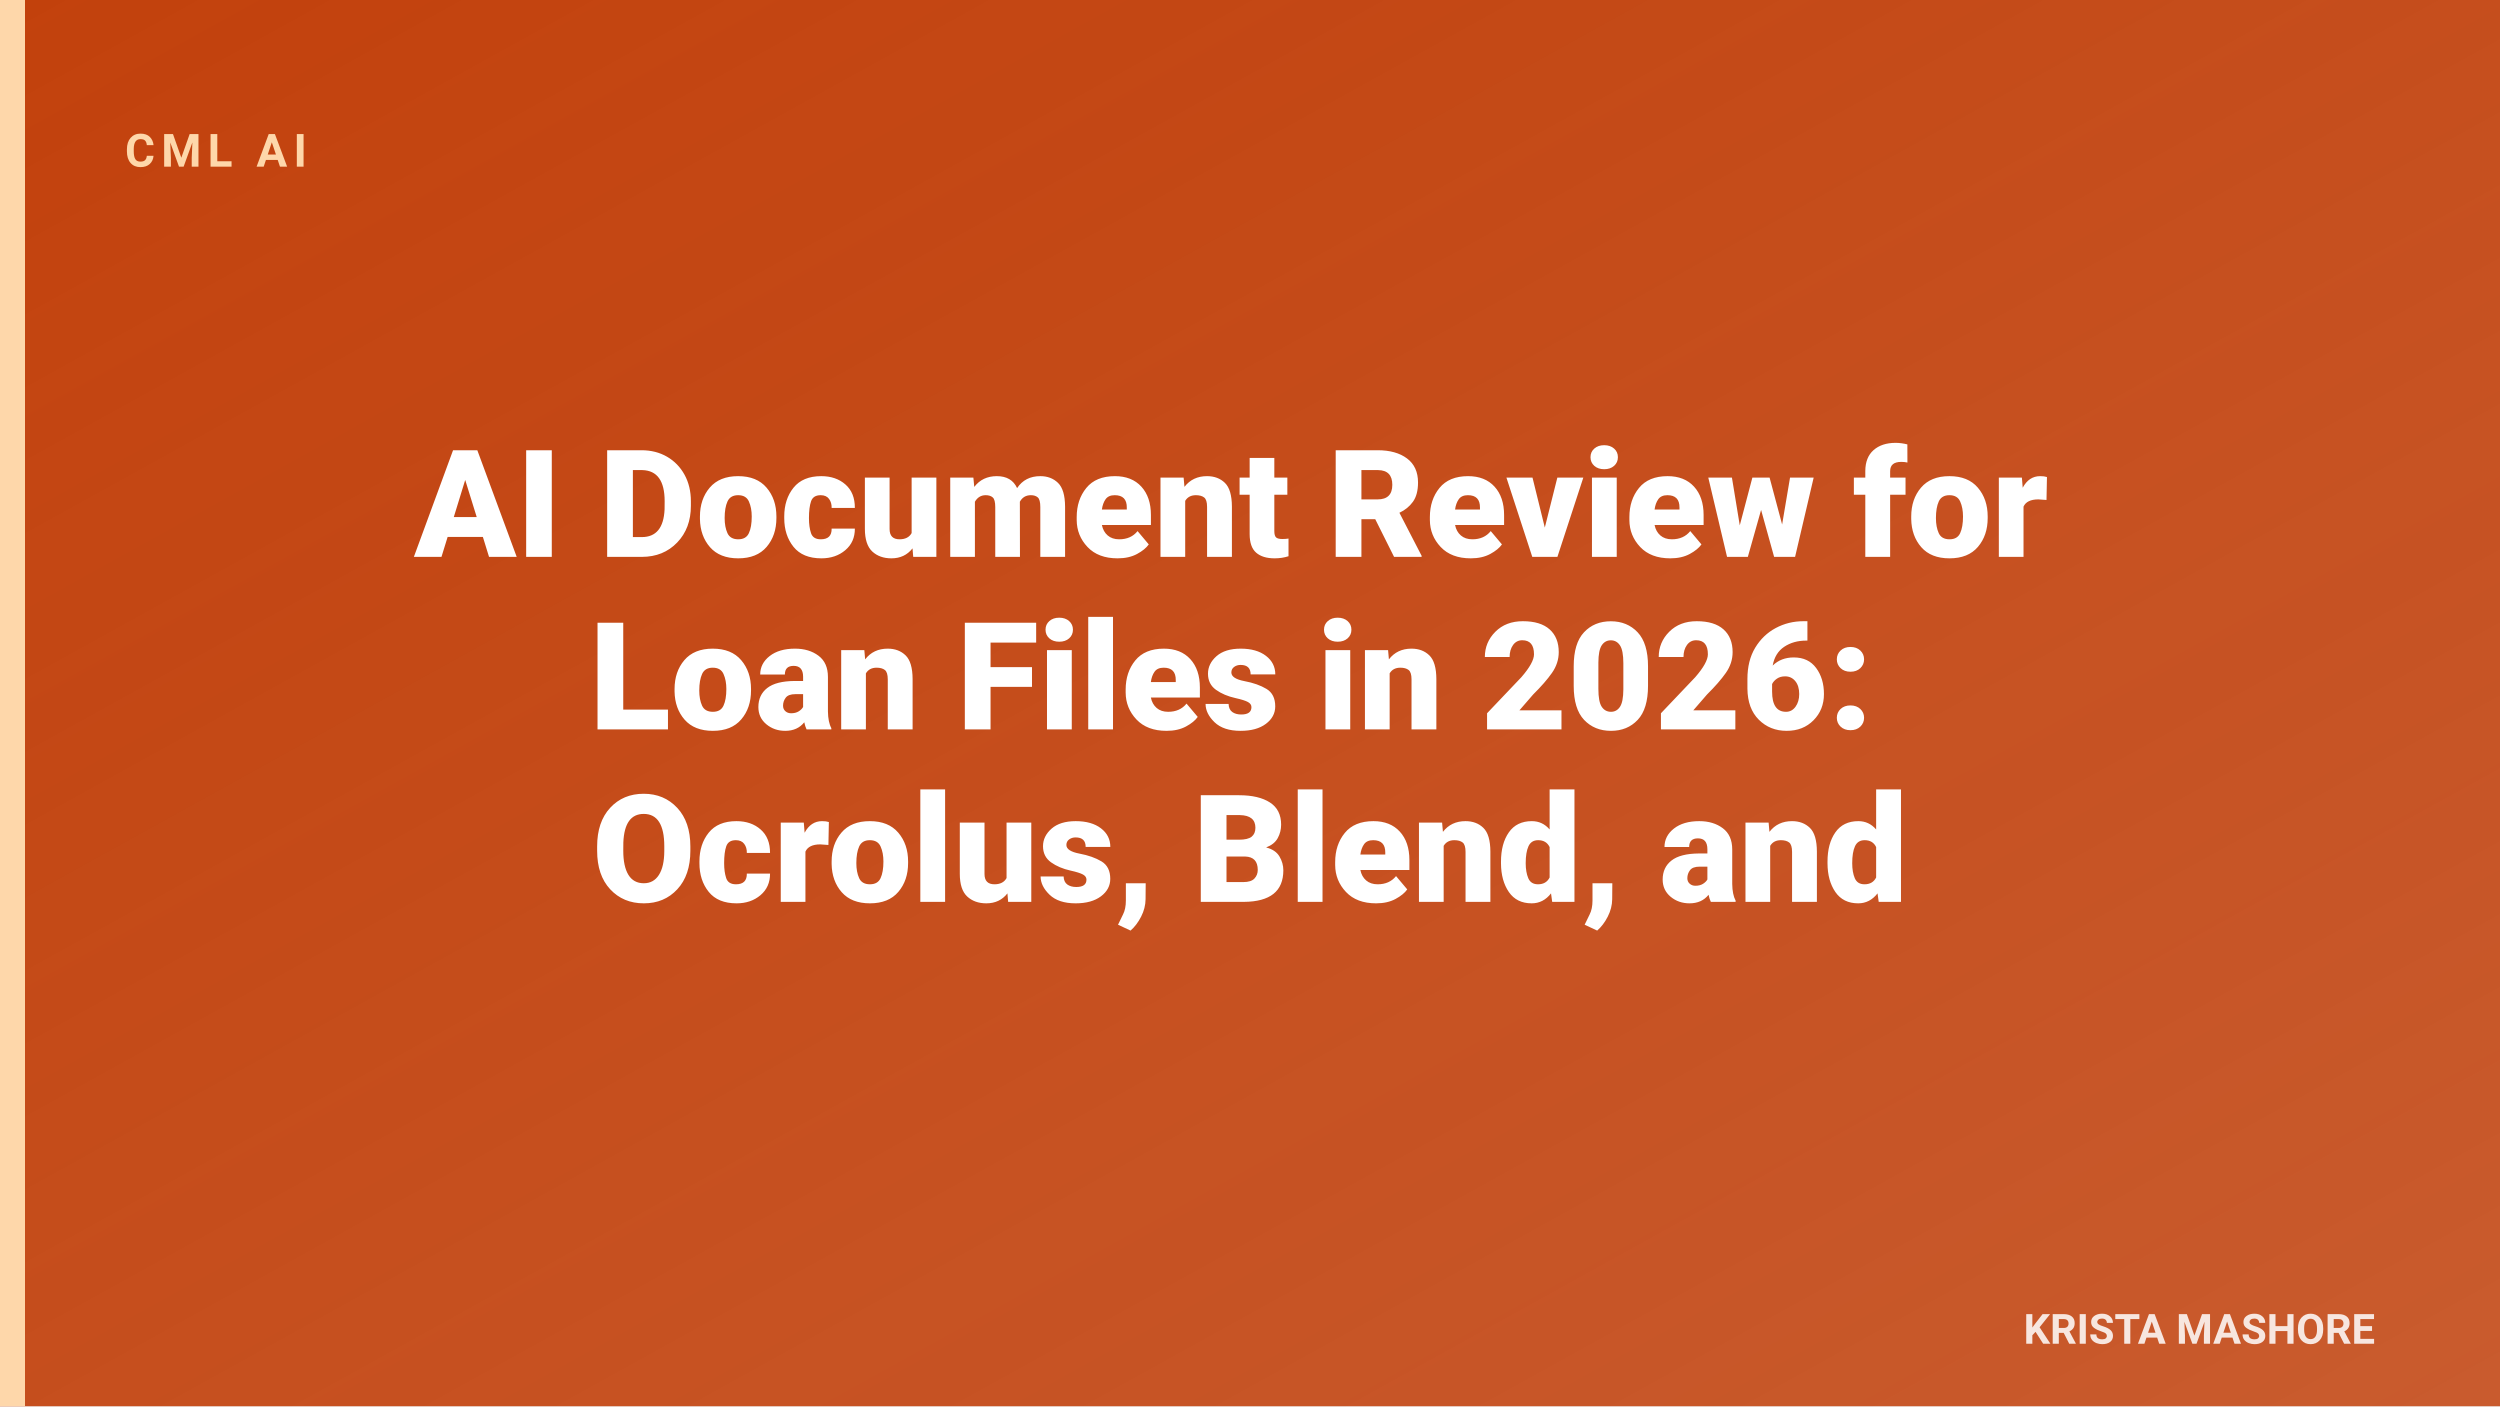
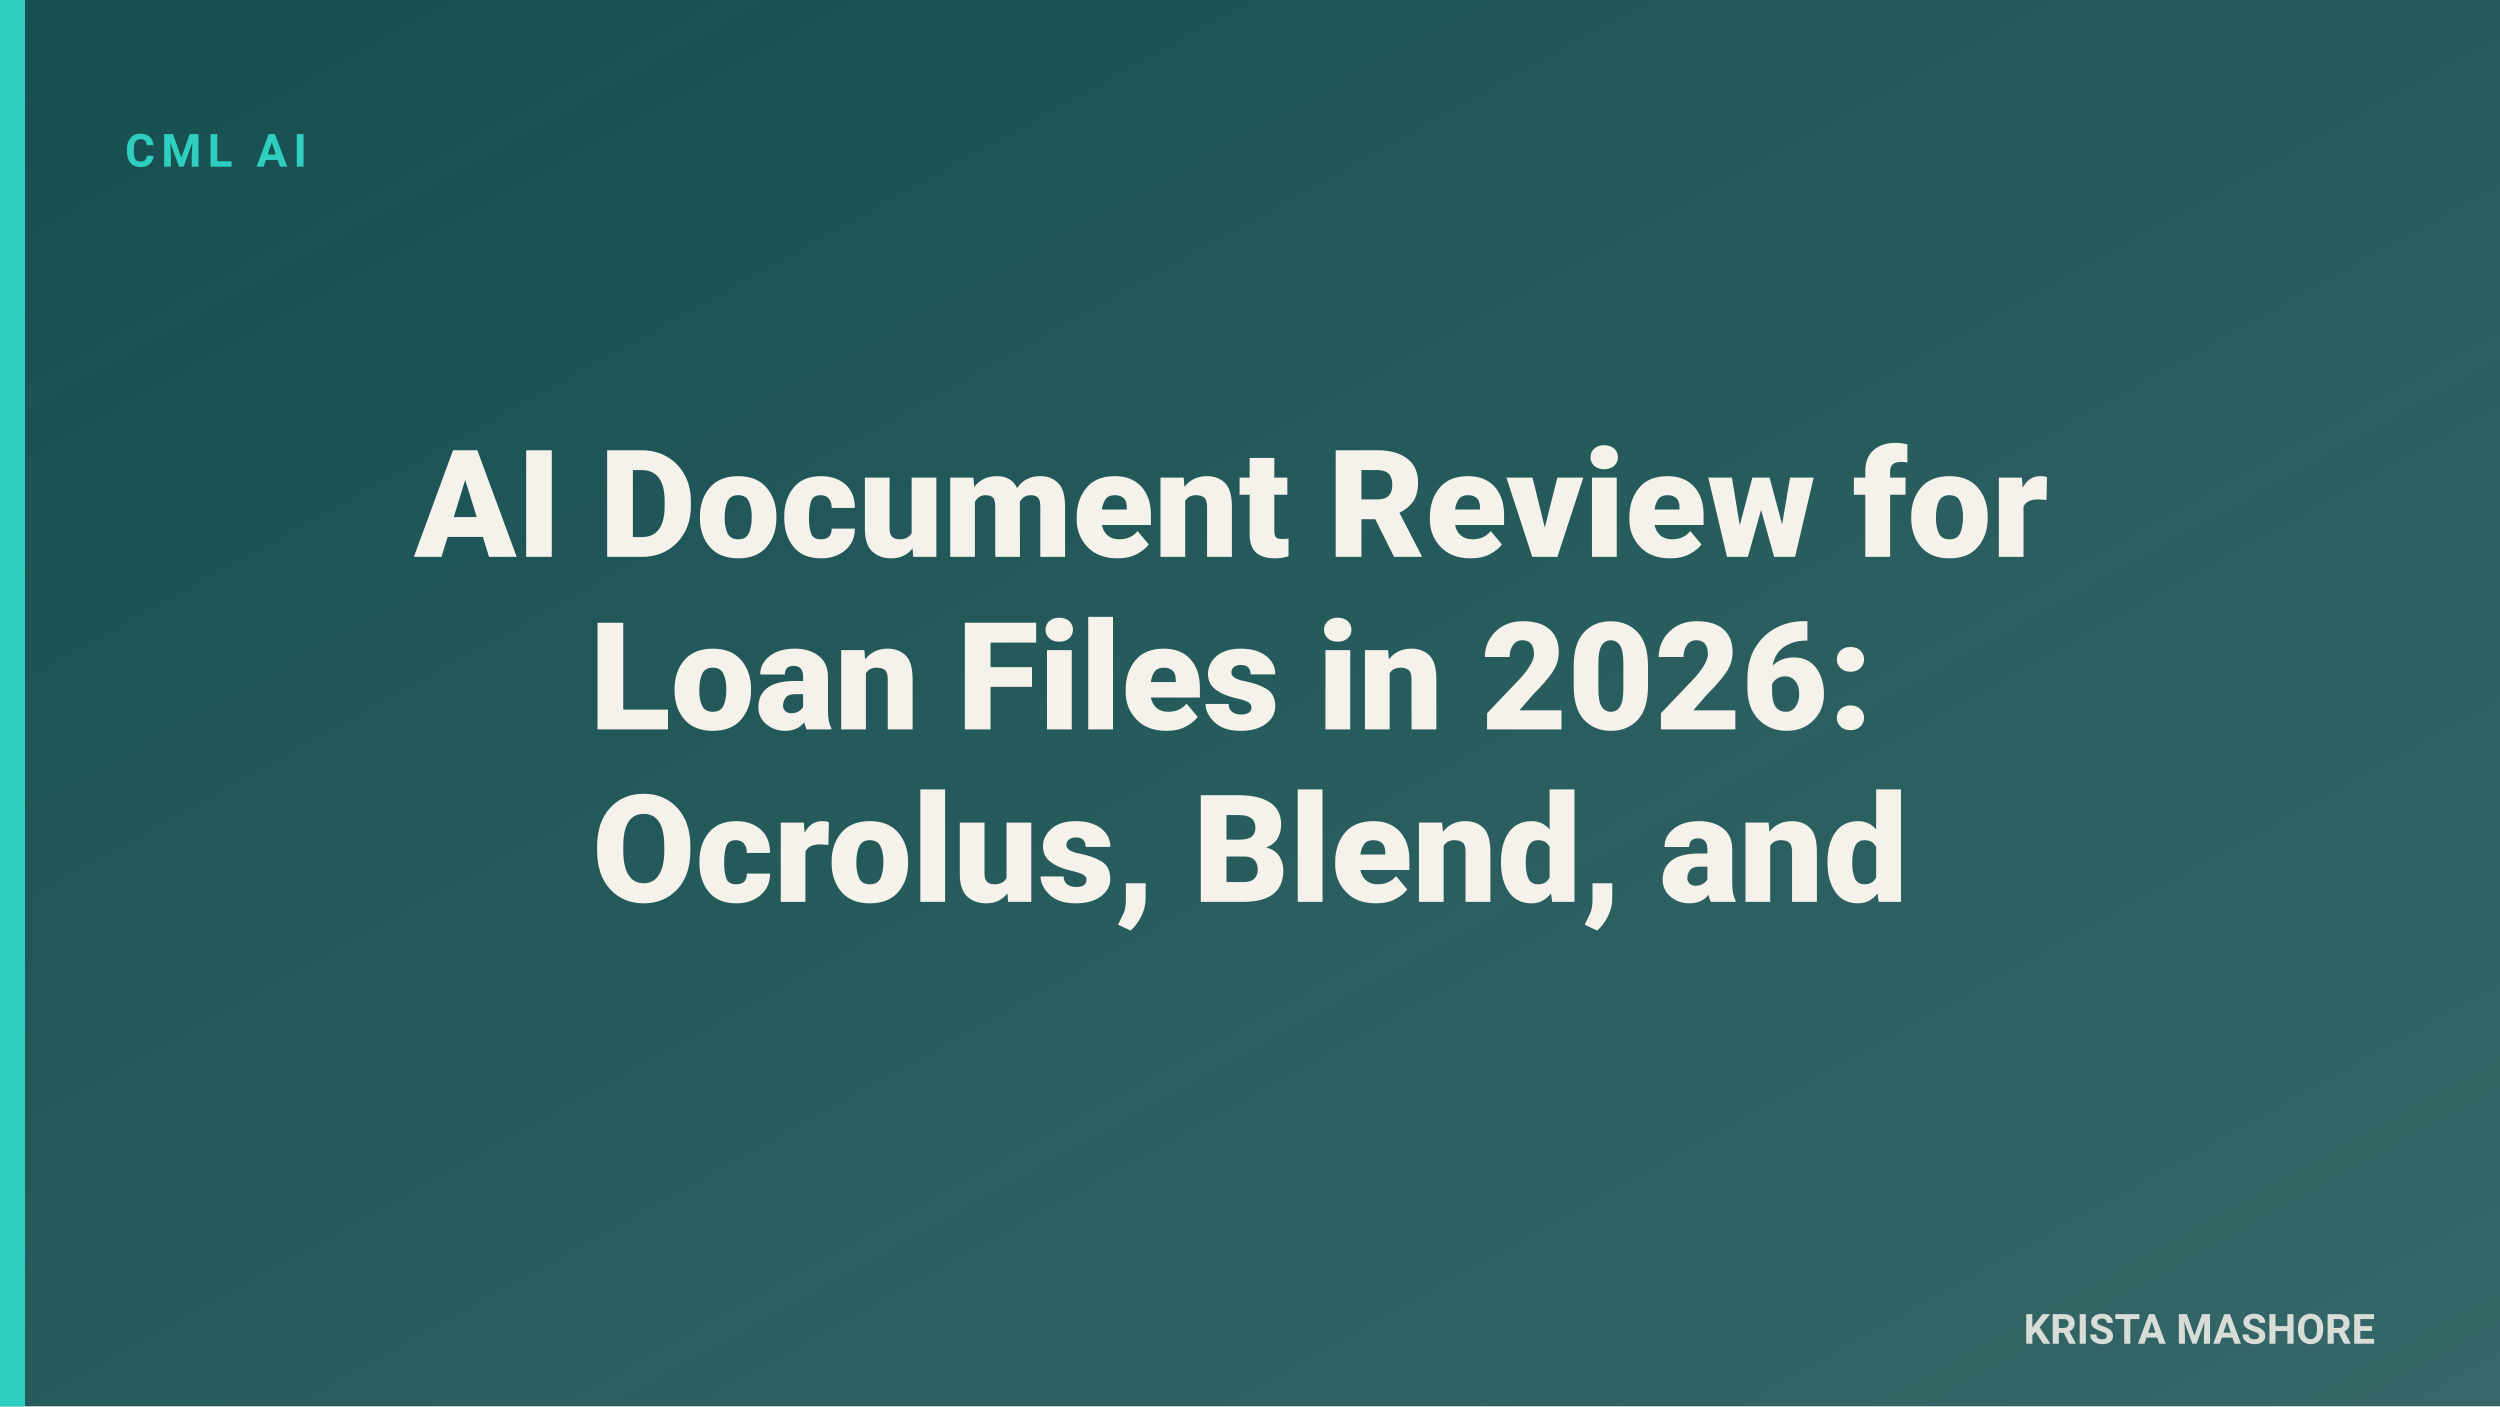
<svg xmlns="http://www.w3.org/2000/svg" width="1200" height="675" viewBox="0 0 1200 675" role="img" aria-label="AI Document Review for Loan Files in 2026: Ocrolus, Blend, and What Lenders Should Actually Use">
  <defs>
    <linearGradient id="bg" x1="0%" y1="0%" x2="100%" y2="100%">
-       <stop offset="0%" stop-color="#C2410C" />
-       <stop offset="100%" stop-color="#C2410C" stop-opacity="0.85" />
+       <stop offset="0%" stop-color="#164F50" />
+       <stop offset="100%" stop-color="#164F50" stop-opacity="0.85" />
    </linearGradient>
  </defs>
  <rect width="1200" height="675" fill="url(#bg)" />
-   <rect x="0" y="0" width="12" height="675" fill="#FED7AA" />
-   <text x="60" y="80" font-family="-apple-system, BlinkMacSystemFont, 'Segoe UI', Roboto, sans-serif" font-size="22" font-weight="600" fill="#FED7AA" letter-spacing="3">CML AI</text>
-   <text font-family="-apple-system, BlinkMacSystemFont, 'Segoe UI', Roboto, sans-serif" font-size="72" font-weight="800" fill="#FFFFFF" text-anchor="middle">
+   <rect x="0" y="0" width="12" height="675" fill="#2FCFC0" />
+   <text x="60" y="80" font-family="-apple-system, BlinkMacSystemFont, 'Segoe UI', Roboto, sans-serif" font-size="22" font-weight="600" fill="#2FCFC0" letter-spacing="3">CML AI</text>
+   <text font-family="-apple-system, BlinkMacSystemFont, 'Segoe UI', Roboto, sans-serif" font-size="72" font-weight="800" fill="#F5F2EB" text-anchor="middle">
    <tspan x="600" y="267.3">AI Document Review for</tspan>
    <tspan x="600" y="350.1">Loan Files in 2026:</tspan>
    <tspan x="600" y="432.9">Ocrolus, Blend, and</tspan>
  </text>
-   <text x="1140" y="645" font-family="-apple-system, BlinkMacSystemFont, 'Segoe UI', Roboto, sans-serif" font-size="20" font-weight="600" fill="#FFFFFF" text-anchor="end" opacity="0.85">KRISTA MASHORE</text>
+   <text x="1140" y="645" font-family="-apple-system, BlinkMacSystemFont, 'Segoe UI', Roboto, sans-serif" font-size="20" font-weight="600" fill="#F5F2EB" text-anchor="end" opacity="0.85">KRISTA MASHORE</text>
</svg>
